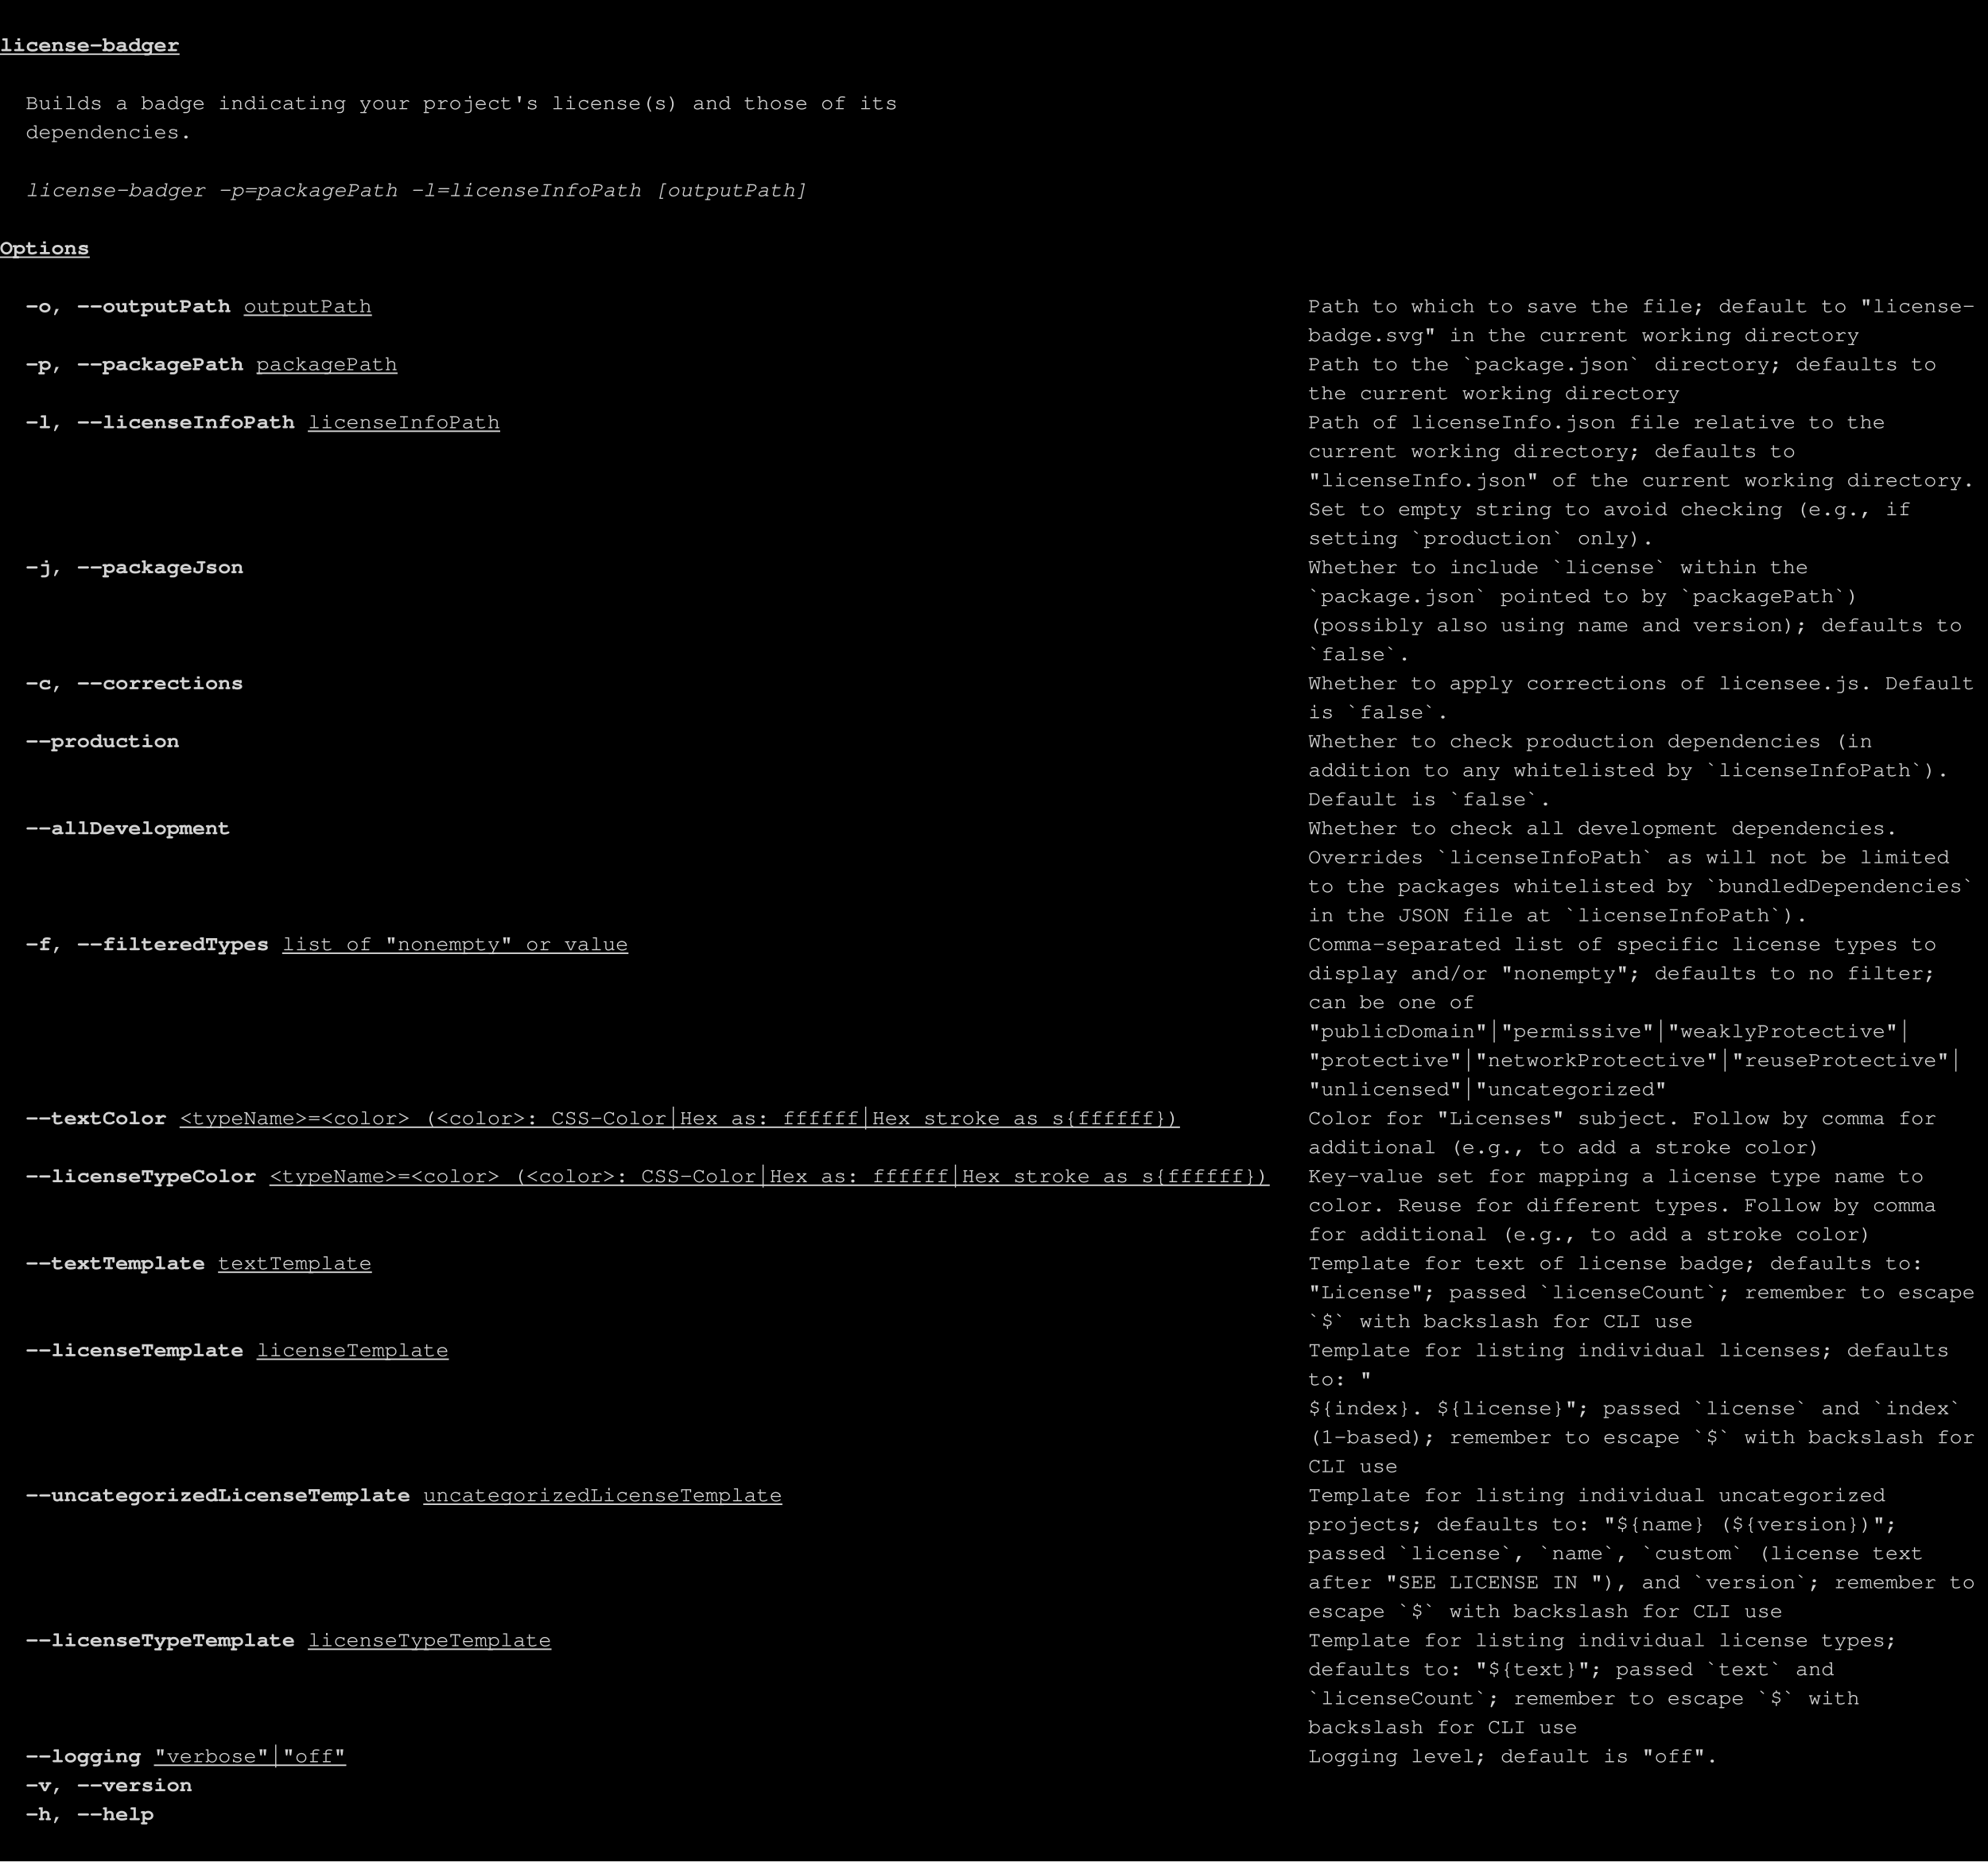
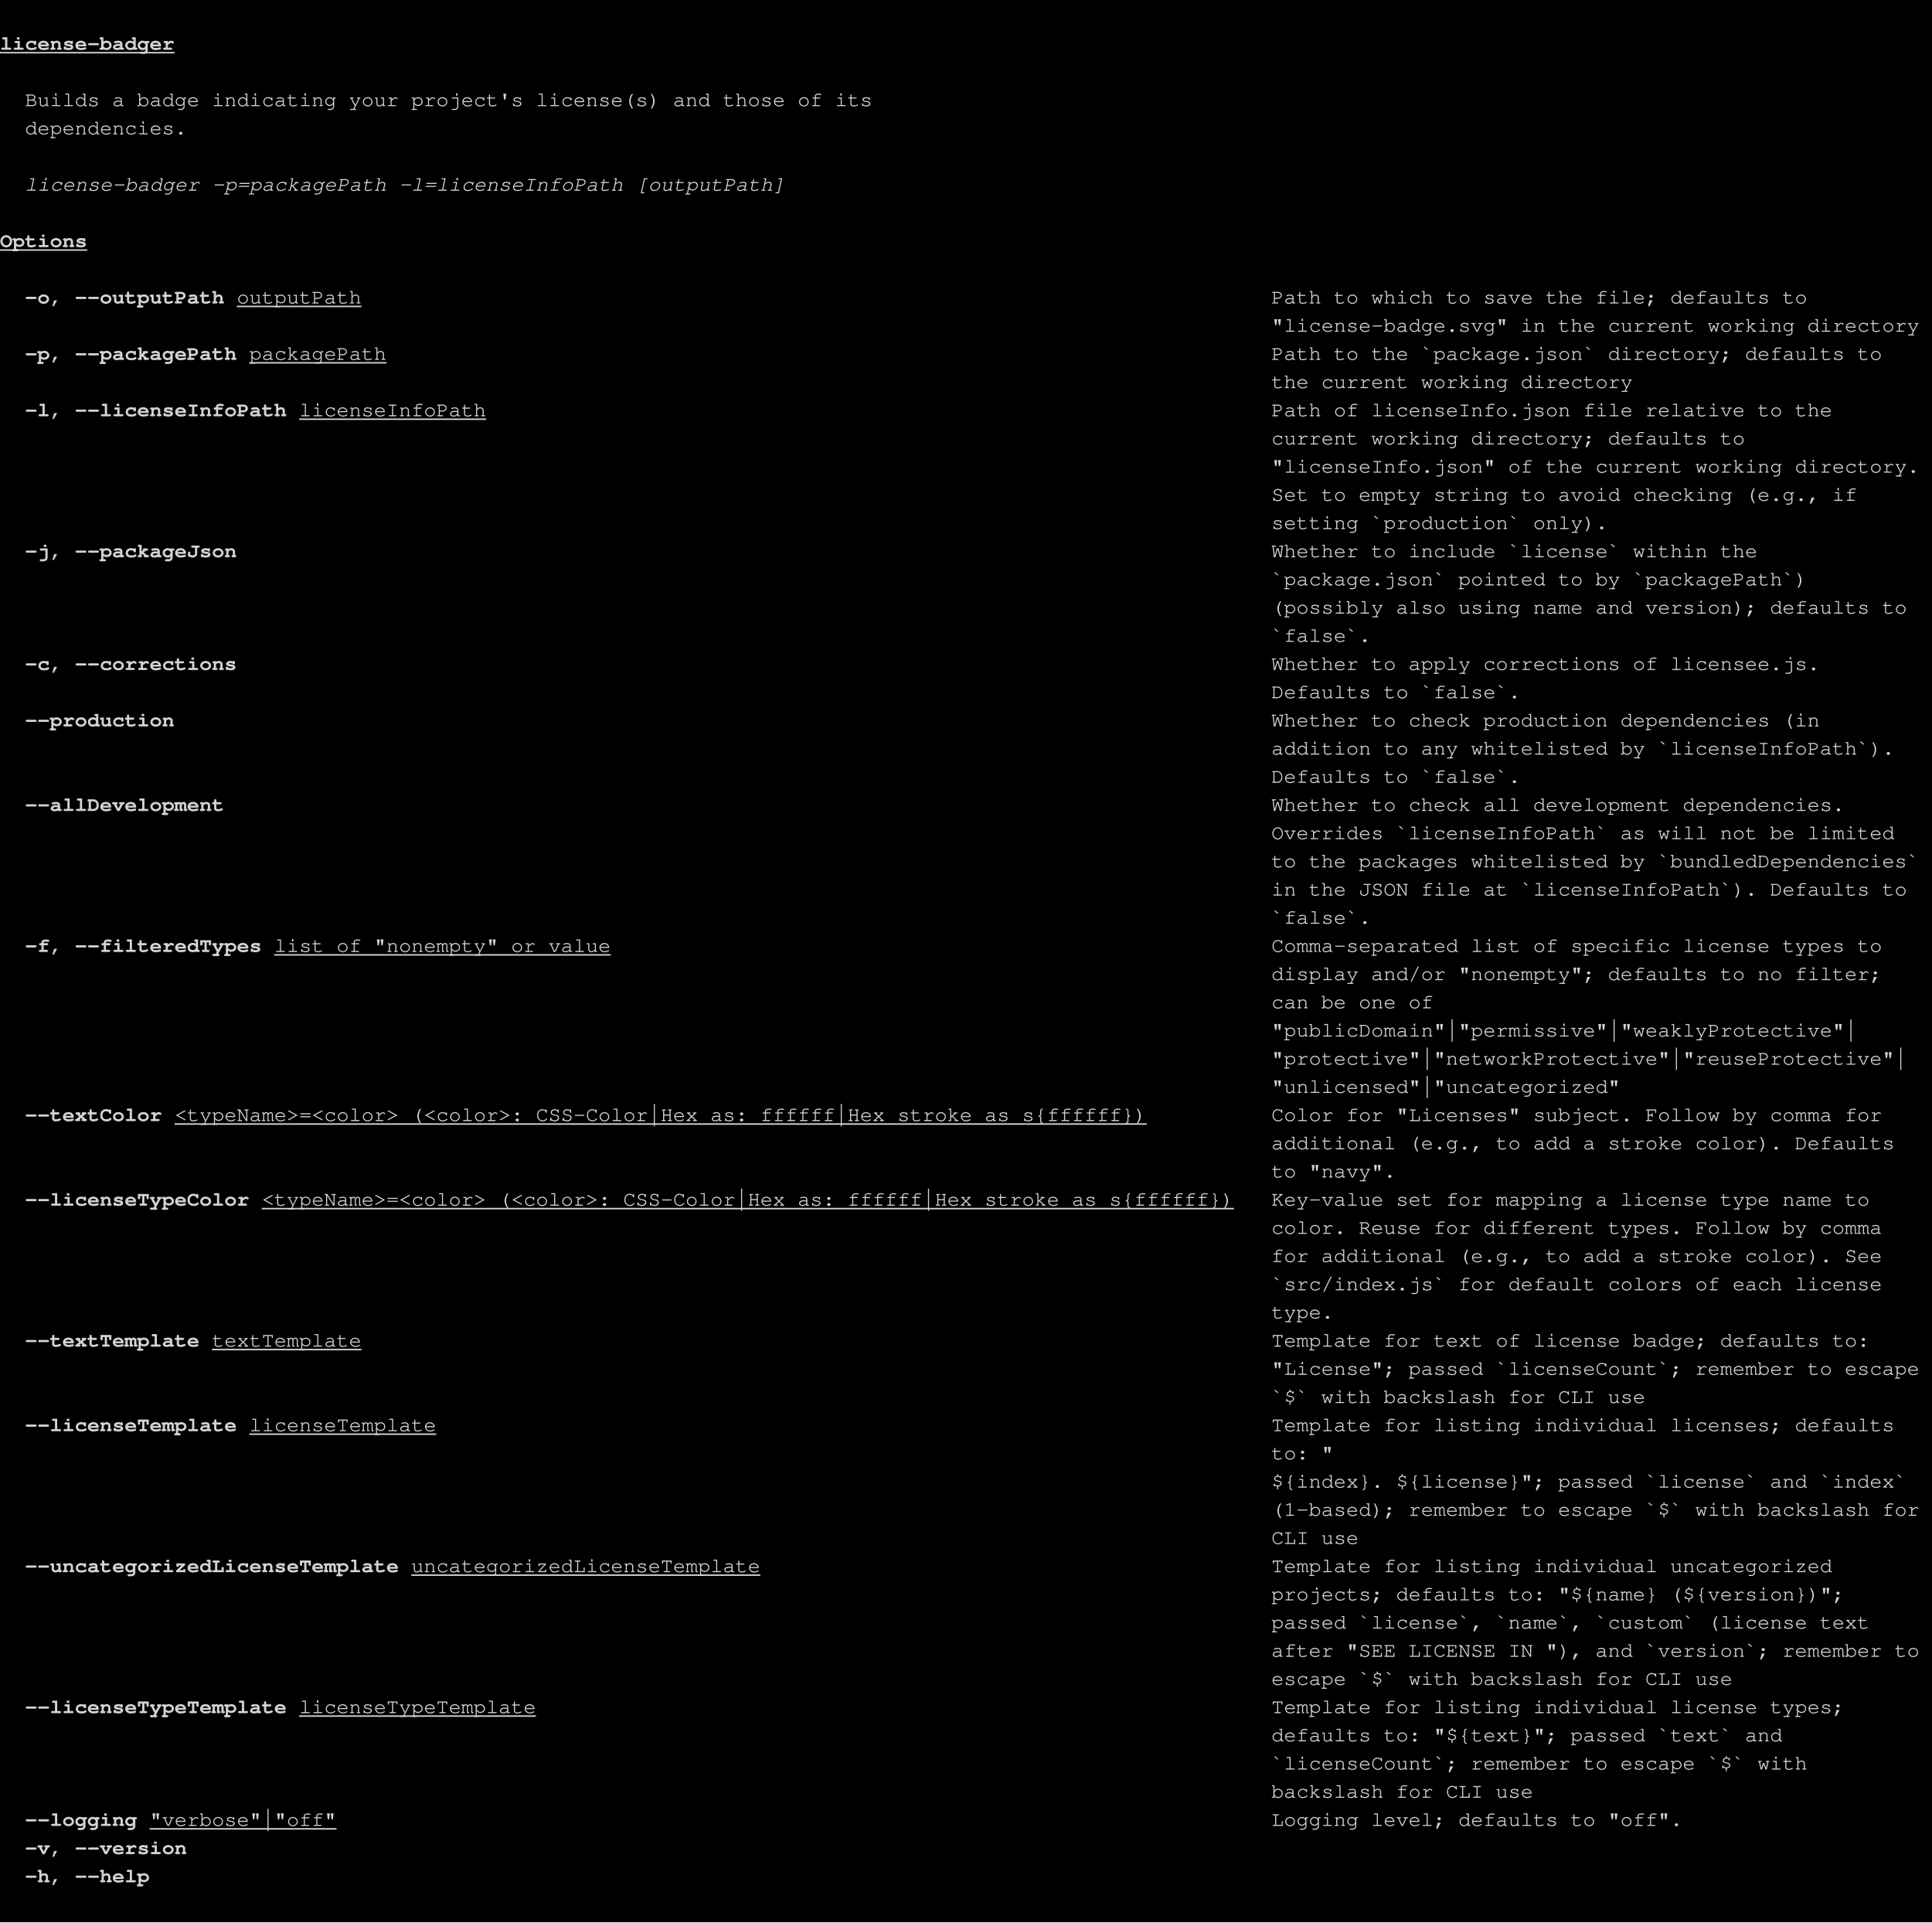
- <svg xmlns="http://www.w3.org/2000/svg" viewBox="0, 0, 1302.21, 1219.45" font-family="SauceCodePro Nerd Font, Source Code Pro, Courier" font-size="14">
+ <svg xmlns="http://www.w3.org/2000/svg" viewBox="0, 0, 1302.21, 1295.45" font-family="SauceCodePro Nerd Font, Source Code Pro, Courier" font-size="14">
  <g fill="#D3D3D3">
-     <rect x="0" y="0" width="1302.21" height="1219.45" fill="#000000" />
+     <rect x="0" y="0" width="1302.21" height="1295.45" fill="#000000" />
    <path d="M0,35.515 L117.619,35.515 Z" stroke="#D3D3D3" />
    <text x="0" y="33.55" font-weight="bold">license-badger</text>
    <text x="16.8" y="71.55">  Builds a badge indicating your project's license(s) and those of its          </text>
    <text x="16.8" y="90.55">  dependencies.                                                                 </text>
    <text x="16.8" y="128.55" font-style="italic">license-badger -p=packagePath -l=licenseInfoPath [outputPath]</text>
    <path d="M0,168.515 L58.81,168.515 Z" stroke="#D3D3D3" />
    <text x="0" y="166.55" font-weight="bold">Options</text>
    <text x="16.8" y="204.55" font-weight="bold">-o</text>
    <text x="33.61" y="204.55">, </text>
    <text x="50.41" y="204.55" font-weight="bold">--outputPath</text>
    <path d="M159.626,206.515 L243.64,206.515 Z" stroke="#D3D3D3" />
    <text x="159.63" y="204.55">outputPath</text>
-     <text x="856.94" y="204.55">                                                                         Path to which to save the file; default to "license- </text>
-     <text x="856.94" y="223.55">                                                                                                      badge.svg" in the current working directory          </text>
+     <text x="856.94" y="204.55">                                                                         Path to which to save the file; defaults to          </text>
+     <text x="856.94" y="223.55">                                                                                                      "license-badge.svg" in the current working directory </text>
    <text x="16.8" y="242.55" font-weight="bold">-p</text>
    <text x="33.61" y="242.55">, </text>
    <text x="50.41" y="242.55" font-weight="bold">--packagePath</text>
    <path d="M168.027,244.515 L260.442,244.515 Z" stroke="#D3D3D3" />
    <text x="168.03" y="242.55">packagePath</text>
    <text x="856.94" y="242.55">                                                                       Path to the `package.json` directory; defaults to    </text>
    <text x="856.94" y="261.55">                                                                                                      the current working directory                        </text>
    <text x="16.8" y="280.55" font-weight="bold">-l</text>
    <text x="33.61" y="280.55">, </text>
    <text x="50.41" y="280.55" font-weight="bold">--licenseInfoPath</text>
    <path d="M201.633,282.515 L327.653,282.515 Z" stroke="#D3D3D3" />
    <text x="201.63" y="280.55">licenseInfoPath</text>
    <text x="856.94" y="280.55">                                                               Path of licenseInfo.json file relative to the        </text>
    <text x="856.94" y="299.55">                                                                                                      current working directory; defaults to               </text>
    <text x="856.94" y="318.55">                                                                                                      "licenseInfo.json" of the current working directory. </text>
    <text x="856.94" y="337.55">                                                                                                      Set to empty string to avoid checking (e.g., if      </text>
    <text x="856.94" y="356.55">                                                                                                      setting `production` only).                          </text>
    <text x="16.8" y="375.55" font-weight="bold">-j</text>
    <text x="33.61" y="375.55">, </text>
    <text x="50.41" y="375.55" font-weight="bold">--packageJson</text>
    <text x="856.94" y="375.55">                                                                                   Whether to include `license` within the              </text>
    <text x="856.94" y="394.55">                                                                                                      `package.json` pointed to by `packagePath`)          </text>
    <text x="856.94" y="413.55">                                                                                                      (possibly also using name and version); defaults to  </text>
    <text x="856.94" y="432.55">                                                                                                      `false`.                                             </text>
    <text x="16.8" y="451.55" font-weight="bold">-c</text>
    <text x="33.61" y="451.55">, </text>
    <text x="50.41" y="451.55" font-weight="bold">--corrections</text>
-     <text x="856.94" y="451.55">                                                                                   Whether to apply corrections of licensee.js. Default </text>
-     <text x="856.94" y="470.55">                                                                                                      is `false`.                                          </text>
+     <text x="856.94" y="451.55">                                                                                   Whether to apply corrections of licensee.js.         </text>
+     <text x="856.94" y="470.55">                                                                                                      Defaults to `false`.                                 </text>
    <text x="16.8" y="489.55" font-weight="bold">--production</text>
    <text x="856.94" y="489.55">                                                                                        Whether to check production dependencies (in         </text>
    <text x="856.94" y="508.55">                                                                                                      addition to any whitelisted by `licenseInfoPath`).   </text>
-     <text x="856.94" y="527.55">                                                                                                      Default is `false`.                                  </text>
+     <text x="856.94" y="527.55">                                                                                                      Defaults to `false`.                                 </text>
    <text x="16.8" y="546.55" font-weight="bold">--allDevelopment</text>
    <text x="856.94" y="546.55">                                                                                    Whether to check all development dependencies.       </text>
    <text x="856.94" y="565.55">                                                                                                      Overrides `licenseInfoPath` as will not be limited   </text>
    <text x="856.94" y="584.55">                                                                                                      to the packages whitelisted by `bundledDependencies` </text>
-     <text x="856.94" y="603.55">                                                                                                      in the JSON file at `licenseInfoPath`).              </text>
-     <text x="16.8" y="622.55" font-weight="bold">-f</text>
-     <text x="33.61" y="622.55">, </text>
-     <text x="50.41" y="622.55" font-weight="bold">--filteredTypes</text>
-     <path d="M184.83,624.515 L411.667,624.515 Z" stroke="#D3D3D3" />
-     <text x="184.83" y="622.55">list of "nonempty" or value</text>
-     <text x="856.94" y="622.55">                                                     Comma-separated list of specific license types to    </text>
-     <text x="856.94" y="641.55">                                                                                                      display and/or "nonempty"; defaults to no filter;    </text>
-     <text x="856.94" y="660.55">                                                                                                      can be one of                                        </text>
-     <text x="856.94" y="679.55">                                                                                                      "publicDomain"|"permissive"|"weaklyProtective"|      </text>
-     <text x="856.94" y="698.55">                                                                                                      "protective"|"networkProtective"|"reuseProtective"|  </text>
-     <text x="856.94" y="717.55">                                                                                                      "unlicensed"|"uncategorized"                         </text>
-     <text x="16.8" y="736.55" font-weight="bold">--textColor</text>
-     <path d="M117.619,738.515 L772.926,738.515 Z" stroke="#D3D3D3" />
-     <text x="117.62" y="736.55">&lt;typeName&gt;=&lt;color&gt; (&lt;color&gt;: CSS-Color|Hex as: ffffff|Hex stroke as s{ffffff})</text>
-     <text x="856.94" y="736.55">          Color for "Licenses" subject. Follow by comma for    </text>
-     <text x="856.94" y="755.55">                                                                                                      additional (e.g., to add a stroke color)             </text>
-     <text x="16.8" y="774.55" font-weight="bold">--licenseTypeColor</text>
-     <path d="M176.429,776.515 L831.735,776.515 Z" stroke="#D3D3D3" />
-     <text x="176.43" y="774.55">&lt;typeName&gt;=&lt;color&gt; (&lt;color&gt;: CSS-Color|Hex as: ffffff|Hex stroke as s{ffffff})</text>
-     <text x="856.94" y="774.55">   Key-value set for mapping a license type name to     </text>
-     <text x="856.94" y="793.55">                                                                                                      color. Reuse for different types. Follow by comma    </text>
-     <text x="856.94" y="812.55">                                                                                                      for additional (e.g., to add a stroke color)         </text>
-     <text x="16.8" y="831.55" font-weight="bold">--textTemplate</text>
-     <path d="M142.823,833.515 L243.64,833.515 Z" stroke="#D3D3D3" />
-     <text x="142.82" y="831.55">textTemplate</text>
-     <text x="856.94" y="831.55">                                                                         Template for text of license badge; defaults to:     </text>
-     <text x="856.94" y="850.55">                                                                                                      "License"; passed `licenseCount`; remember to escape </text>
-     <text x="856.94" y="869.55">                                                                                                      `$` with backslash for CLI use                       </text>
-     <text x="16.8" y="888.55" font-weight="bold">--licenseTemplate</text>
-     <path d="M168.027,890.515 L294.048,890.515 Z" stroke="#D3D3D3" />
-     <text x="168.03" y="888.55">licenseTemplate</text>
-     <text x="856.94" y="888.55">                                                                   Template for listing individual licenses; defaults   </text>
-     <text x="856.94" y="907.55">                                                                                                      to: "                                                </text>
-     <text x="856.94" y="926.55">                                                                                                      ${index}. ${license}"; passed `license` and `index`  </text>
-     <text x="856.94" y="945.55">                                                                                                      (1-based); remember to escape `$` with backslash for </text>
-     <text x="856.94" y="964.55">                                                                                                      CLI use                                              </text>
-     <text x="16.8" y="983.55" font-weight="bold">--uncategorizedLicenseTemplate</text>
-     <path d="M277.245,985.515 L512.483,985.515 Z" stroke="#D3D3D3" />
-     <text x="277.25" y="983.55">uncategorizedLicenseTemplate</text>
-     <text x="856.94" y="983.55">                                         Template for listing individual uncategorized        </text>
-     <text x="856.94" y="1002.55">                                                                                                      projects; defaults to: "${name} (${version})";       </text>
-     <text x="856.94" y="1021.55">                                                                                                      passed `license`, `name`, `custom` (license text     </text>
-     <text x="856.94" y="1040.55">                                                                                                      after "SEE LICENSE IN "), and `version`; remember to </text>
-     <text x="856.94" y="1059.55">                                                                                                      escape `$` with backslash for CLI use                </text>
-     <text x="16.8" y="1078.55" font-weight="bold">--licenseTypeTemplate</text>
-     <path d="M201.633,1080.515 L361.259,1080.515 Z" stroke="#D3D3D3" />
-     <text x="201.63" y="1078.55">licenseTypeTemplate</text>
-     <text x="856.94" y="1078.55">                                                           Template for listing individual license types;       </text>
-     <text x="856.94" y="1097.55">                                                                                                      defaults to: "${text}"; passed `text` and            </text>
-     <text x="856.94" y="1116.55">                                                                                                      `licenseCount`; remember to escape `$` with          </text>
-     <text x="856.94" y="1135.55">                                                                                                      backslash for CLI use                                </text>
-     <text x="16.8" y="1154.55" font-weight="bold">--logging</text>
-     <path d="M100.816,1156.515 L226.837,1156.515 Z" stroke="#D3D3D3" />
-     <text x="100.82" y="1154.55">"verbose"|"off"</text>
-     <text x="856.94" y="1154.55">                                                                           Logging level; default is "off".                     </text>
-     <text x="16.8" y="1173.55" font-weight="bold">-v</text>
-     <text x="33.61" y="1173.55">, </text>
-     <text x="50.41" y="1173.55" font-weight="bold">--version</text>
-     <text x="16.8" y="1192.55" font-weight="bold">-h</text>
-     <text x="33.61" y="1192.55">, </text>
-     <text x="50.41" y="1192.55" font-weight="bold">--help</text>
+     <text x="856.94" y="603.55">                                                                                                      in the JSON file at `licenseInfoPath`). Defaults to  </text>
+     <text x="856.94" y="622.55">                                                                                                      `false`.                                             </text>
+     <text x="16.8" y="641.55" font-weight="bold">-f</text>
+     <text x="33.61" y="641.55">, </text>
+     <text x="50.41" y="641.55" font-weight="bold">--filteredTypes</text>
+     <path d="M184.83,643.515 L411.667,643.515 Z" stroke="#D3D3D3" />
+     <text x="184.83" y="641.55">list of "nonempty" or value</text>
+     <text x="856.94" y="641.55">                                                     Comma-separated list of specific license types to    </text>
+     <text x="856.94" y="660.55">                                                                                                      display and/or "nonempty"; defaults to no filter;    </text>
+     <text x="856.94" y="679.55">                                                                                                      can be one of                                        </text>
+     <text x="856.94" y="698.55">                                                                                                      "publicDomain"|"permissive"|"weaklyProtective"|      </text>
+     <text x="856.94" y="717.55">                                                                                                      "protective"|"networkProtective"|"reuseProtective"|  </text>
+     <text x="856.94" y="736.55">                                                                                                      "unlicensed"|"uncategorized"                         </text>
+     <text x="16.8" y="755.55" font-weight="bold">--textColor</text>
+     <path d="M117.619,757.515 L772.926,757.515 Z" stroke="#D3D3D3" />
+     <text x="117.62" y="755.55">&lt;typeName&gt;=&lt;color&gt; (&lt;color&gt;: CSS-Color|Hex as: ffffff|Hex stroke as s{ffffff})</text>
+     <text x="856.94" y="755.55">          Color for "Licenses" subject. Follow by comma for    </text>
+     <text x="856.94" y="774.55">                                                                                                      additional (e.g., to add a stroke color). Defaults   </text>
+     <text x="856.94" y="793.55">                                                                                                      to "navy".                                           </text>
+     <text x="16.8" y="812.55" font-weight="bold">--licenseTypeColor</text>
+     <path d="M176.429,814.515 L831.735,814.515 Z" stroke="#D3D3D3" />
+     <text x="176.43" y="812.55">&lt;typeName&gt;=&lt;color&gt; (&lt;color&gt;: CSS-Color|Hex as: ffffff|Hex stroke as s{ffffff})</text>
+     <text x="856.94" y="812.55">   Key-value set for mapping a license type name to     </text>
+     <text x="856.94" y="831.55">                                                                                                      color. Reuse for different types. Follow by comma    </text>
+     <text x="856.94" y="850.55">                                                                                                      for additional (e.g., to add a stroke color). See    </text>
+     <text x="856.94" y="869.55">                                                                                                      `src/index.js` for default colors of each license    </text>
+     <text x="856.94" y="888.55">                                                                                                      type.                                                </text>
+     <text x="16.8" y="907.55" font-weight="bold">--textTemplate</text>
+     <path d="M142.823,909.515 L243.64,909.515 Z" stroke="#D3D3D3" />
+     <text x="142.82" y="907.55">textTemplate</text>
+     <text x="856.94" y="907.55">                                                                         Template for text of license badge; defaults to:     </text>
+     <text x="856.94" y="926.55">                                                                                                      "License"; passed `licenseCount`; remember to escape </text>
+     <text x="856.94" y="945.55">                                                                                                      `$` with backslash for CLI use                       </text>
+     <text x="16.8" y="964.55" font-weight="bold">--licenseTemplate</text>
+     <path d="M168.027,966.515 L294.048,966.515 Z" stroke="#D3D3D3" />
+     <text x="168.03" y="964.55">licenseTemplate</text>
+     <text x="856.94" y="964.55">                                                                   Template for listing individual licenses; defaults   </text>
+     <text x="856.94" y="983.55">                                                                                                      to: "                                                </text>
+     <text x="856.94" y="1002.55">                                                                                                      ${index}. ${license}"; passed `license` and `index`  </text>
+     <text x="856.94" y="1021.55">                                                                                                      (1-based); remember to escape `$` with backslash for </text>
+     <text x="856.94" y="1040.55">                                                                                                      CLI use                                              </text>
+     <text x="16.8" y="1059.55" font-weight="bold">--uncategorizedLicenseTemplate</text>
+     <path d="M277.245,1061.515 L512.483,1061.515 Z" stroke="#D3D3D3" />
+     <text x="277.25" y="1059.55">uncategorizedLicenseTemplate</text>
+     <text x="856.94" y="1059.55">                                         Template for listing individual uncategorized        </text>
+     <text x="856.94" y="1078.55">                                                                                                      projects; defaults to: "${name} (${version})";       </text>
+     <text x="856.94" y="1097.55">                                                                                                      passed `license`, `name`, `custom` (license text     </text>
+     <text x="856.94" y="1116.55">                                                                                                      after "SEE LICENSE IN "), and `version`; remember to </text>
+     <text x="856.94" y="1135.55">                                                                                                      escape `$` with backslash for CLI use                </text>
+     <text x="16.8" y="1154.55" font-weight="bold">--licenseTypeTemplate</text>
+     <path d="M201.633,1156.515 L361.259,1156.515 Z" stroke="#D3D3D3" />
+     <text x="201.63" y="1154.55">licenseTypeTemplate</text>
+     <text x="856.94" y="1154.55">                                                           Template for listing individual license types;       </text>
+     <text x="856.94" y="1173.55">                                                                                                      defaults to: "${text}"; passed `text` and            </text>
+     <text x="856.94" y="1192.55">                                                                                                      `licenseCount`; remember to escape `$` with          </text>
+     <text x="856.94" y="1211.55">                                                                                                      backslash for CLI use                                </text>
+     <text x="16.8" y="1230.55" font-weight="bold">--logging</text>
+     <path d="M100.816,1232.515 L226.837,1232.515 Z" stroke="#D3D3D3" />
+     <text x="100.82" y="1230.55">"verbose"|"off"</text>
+     <text x="856.94" y="1230.55">                                                                           Logging level; defaults to "off".                    </text>
+     <text x="16.8" y="1249.55" font-weight="bold">-v</text>
+     <text x="33.61" y="1249.55">, </text>
+     <text x="50.41" y="1249.55" font-weight="bold">--version</text>
+     <text x="16.8" y="1268.55" font-weight="bold">-h</text>
+     <text x="33.61" y="1268.55">, </text>
+     <text x="50.41" y="1268.55" font-weight="bold">--help</text>
  </g>
</svg>
